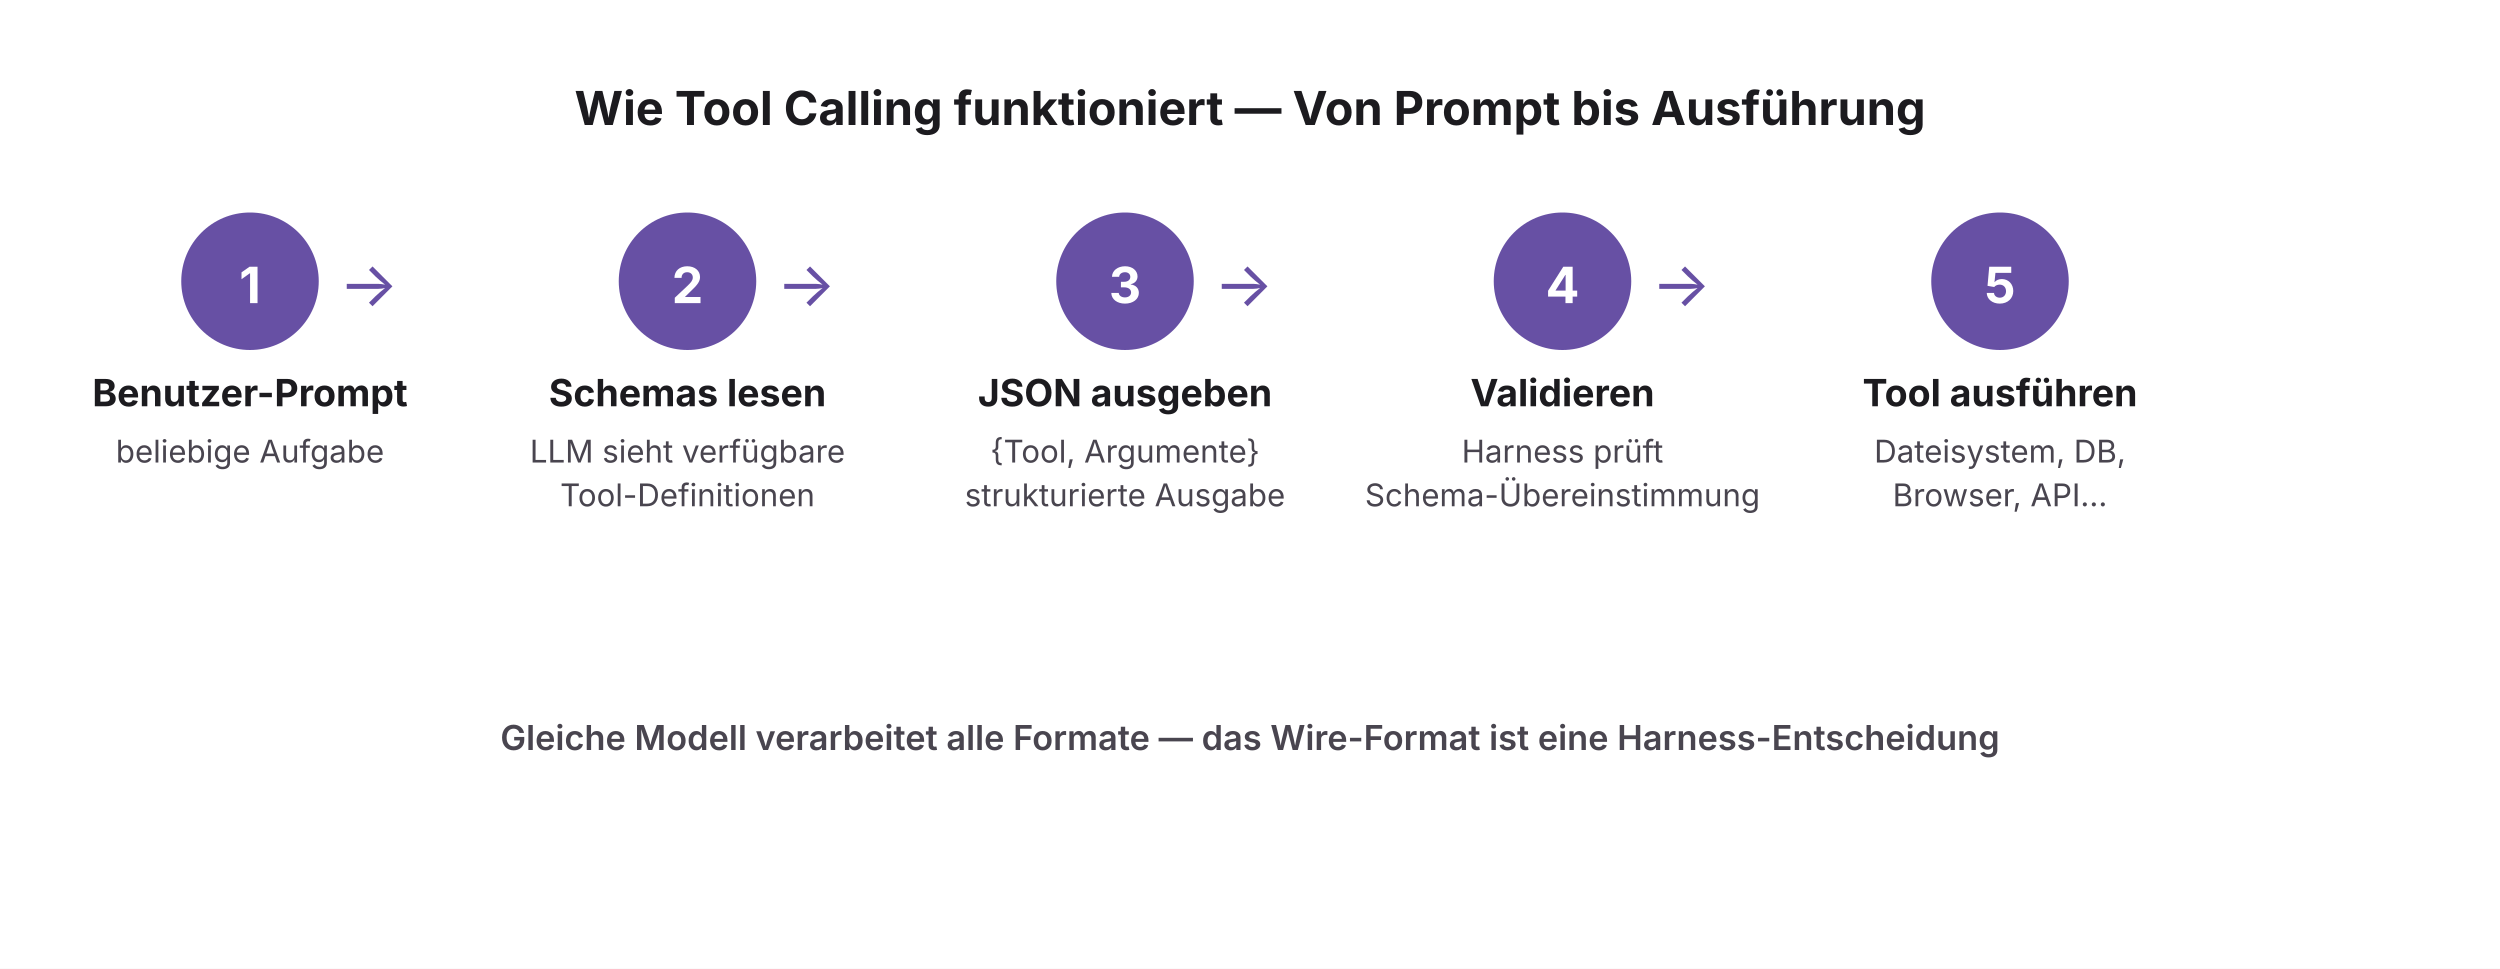
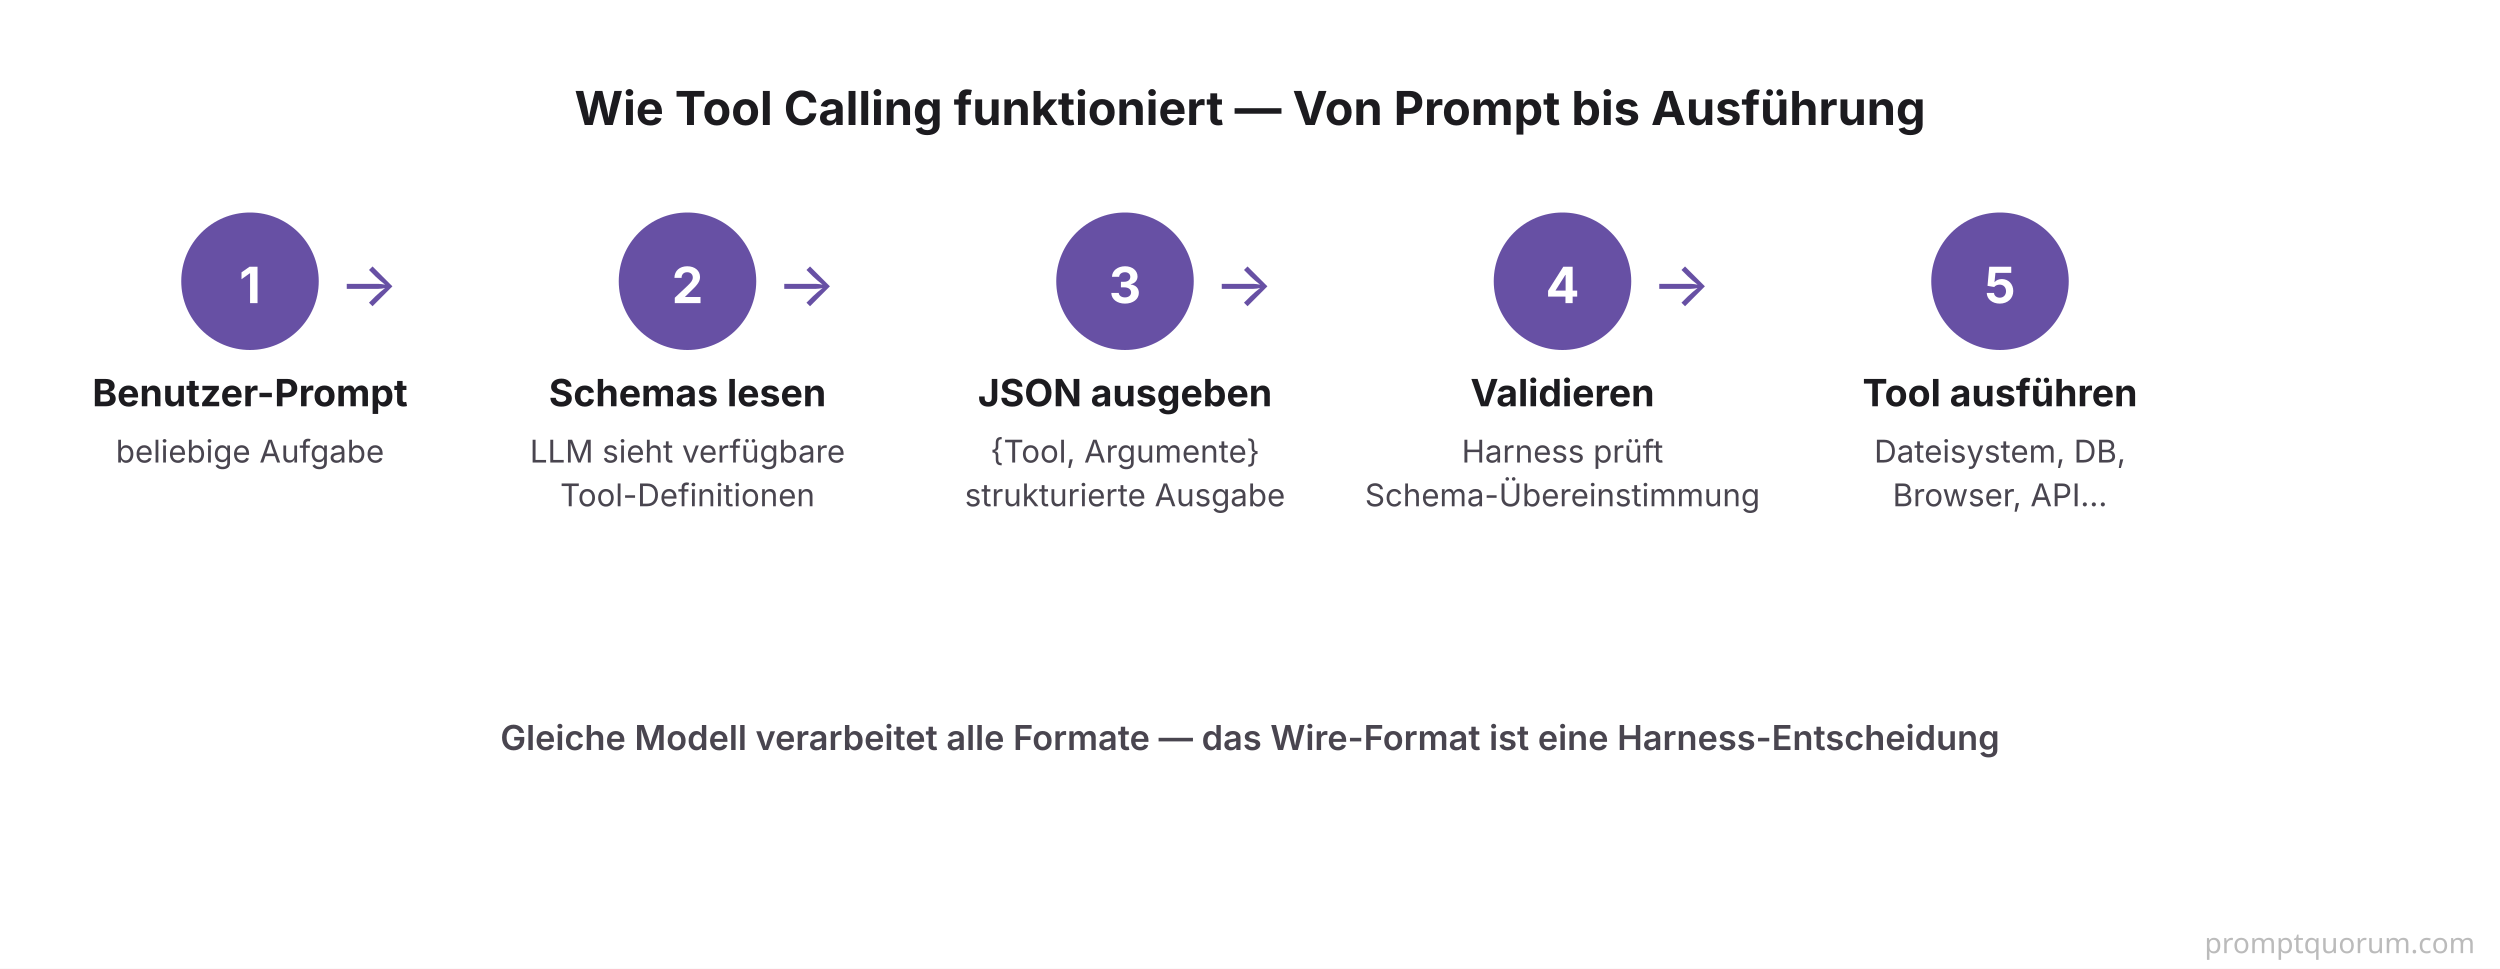
<svg xmlns="http://www.w3.org/2000/svg" viewBox="0 0 800 310" font-family="system-ui, -apple-system, sans-serif">
  <rect width="800" height="310" fill="#FFFFFF" />
  <text x="400" y="40" font-size="15" font-weight="700" fill="#1C1B1F" text-anchor="middle">Wie Tool Calling funktioniert — Von Prompt bis Ausführung</text>
  <circle cx="80" cy="90" r="22" fill="#6750A4" />
  <text x="80" y="97" font-size="16" font-weight="700" fill="#FFFFFF" text-anchor="middle">1</text>
  <circle cx="220" cy="90" r="22" fill="#6750A4" />
  <text x="220" y="97" font-size="16" font-weight="700" fill="#FFFFFF" text-anchor="middle">2</text>
  <circle cx="360" cy="90" r="22" fill="#6750A4" />
  <text x="360" y="97" font-size="16" font-weight="700" fill="#FFFFFF" text-anchor="middle">3</text>
  <circle cx="500" cy="90" r="22" fill="#6750A4" />
  <text x="500" y="97" font-size="16" font-weight="700" fill="#FFFFFF" text-anchor="middle">4</text>
  <circle cx="640" cy="90" r="22" fill="#6750A4" />
  <text x="640" y="97" font-size="16" font-weight="700" fill="#FFFFFF" text-anchor="middle">5</text>
  <text x="118" y="98" font-size="20" fill="#6750A4" text-anchor="middle">→</text>
  <text x="258" y="98" font-size="20" fill="#6750A4" text-anchor="middle">→</text>
  <text x="398" y="98" font-size="20" fill="#6750A4" text-anchor="middle">→</text>
  <text x="538" y="98" font-size="20" fill="#6750A4" text-anchor="middle">→</text>
  <text x="80" y="130" font-size="12" font-weight="700" fill="#1C1B1F" text-anchor="middle">Benutzer-Prompt</text>
  <text x="220" y="130" font-size="12" font-weight="700" fill="#1C1B1F" text-anchor="middle">Schemas lesen</text>
  <text x="360" y="130" font-size="12" font-weight="700" fill="#1C1B1F" text-anchor="middle">JSON ausgeben</text>
  <text x="500" y="130" font-size="12" font-weight="700" fill="#1C1B1F" text-anchor="middle">Validieren</text>
  <text x="640" y="130" font-size="12" font-weight="700" fill="#1C1B1F" text-anchor="middle">Tool ausführen</text>
  <text x="80" y="148" font-size="10" fill="#49454F" text-anchor="middle">beliebige Aufgabe</text>
  <text x="220" y="148" font-size="10" fill="#49454F" text-anchor="middle">LLM sieht verfügbare</text>
  <text x="220" y="162" font-size="10" fill="#49454F" text-anchor="middle">Tool-Definitionen</text>
  <text x="360" y="148" font-size="10" fill="#49454F" text-anchor="middle">{Tool, Argumente}</text>
  <text x="360" y="162" font-size="10" fill="#49454F" text-anchor="middle">strukturierte Ausgabe</text>
  <text x="500" y="148" font-size="10" fill="#49454F" text-anchor="middle">Harness prüft</text>
  <text x="500" y="162" font-size="10" fill="#49454F" text-anchor="middle">Schema-Übereinstimmung</text>
  <text x="640" y="148" font-size="10" fill="#49454F" text-anchor="middle">Dateisystem, DB,</text>
  <text x="640" y="162" font-size="10" fill="#49454F" text-anchor="middle">Browser, API…</text>
  <text x="400" y="240" font-size="11" font-weight="600" fill="#49454F" text-anchor="middle">Gleiche Modell verarbeitet alle Formate — das Wire-Format ist eine Harness-Entscheidung</text>
+   <text x="792" y="305" font-family="system-ui,sans-serif" font-size="9" fill="#BBBBBB" text-anchor="end">promptquorum.com</text>
</svg>
